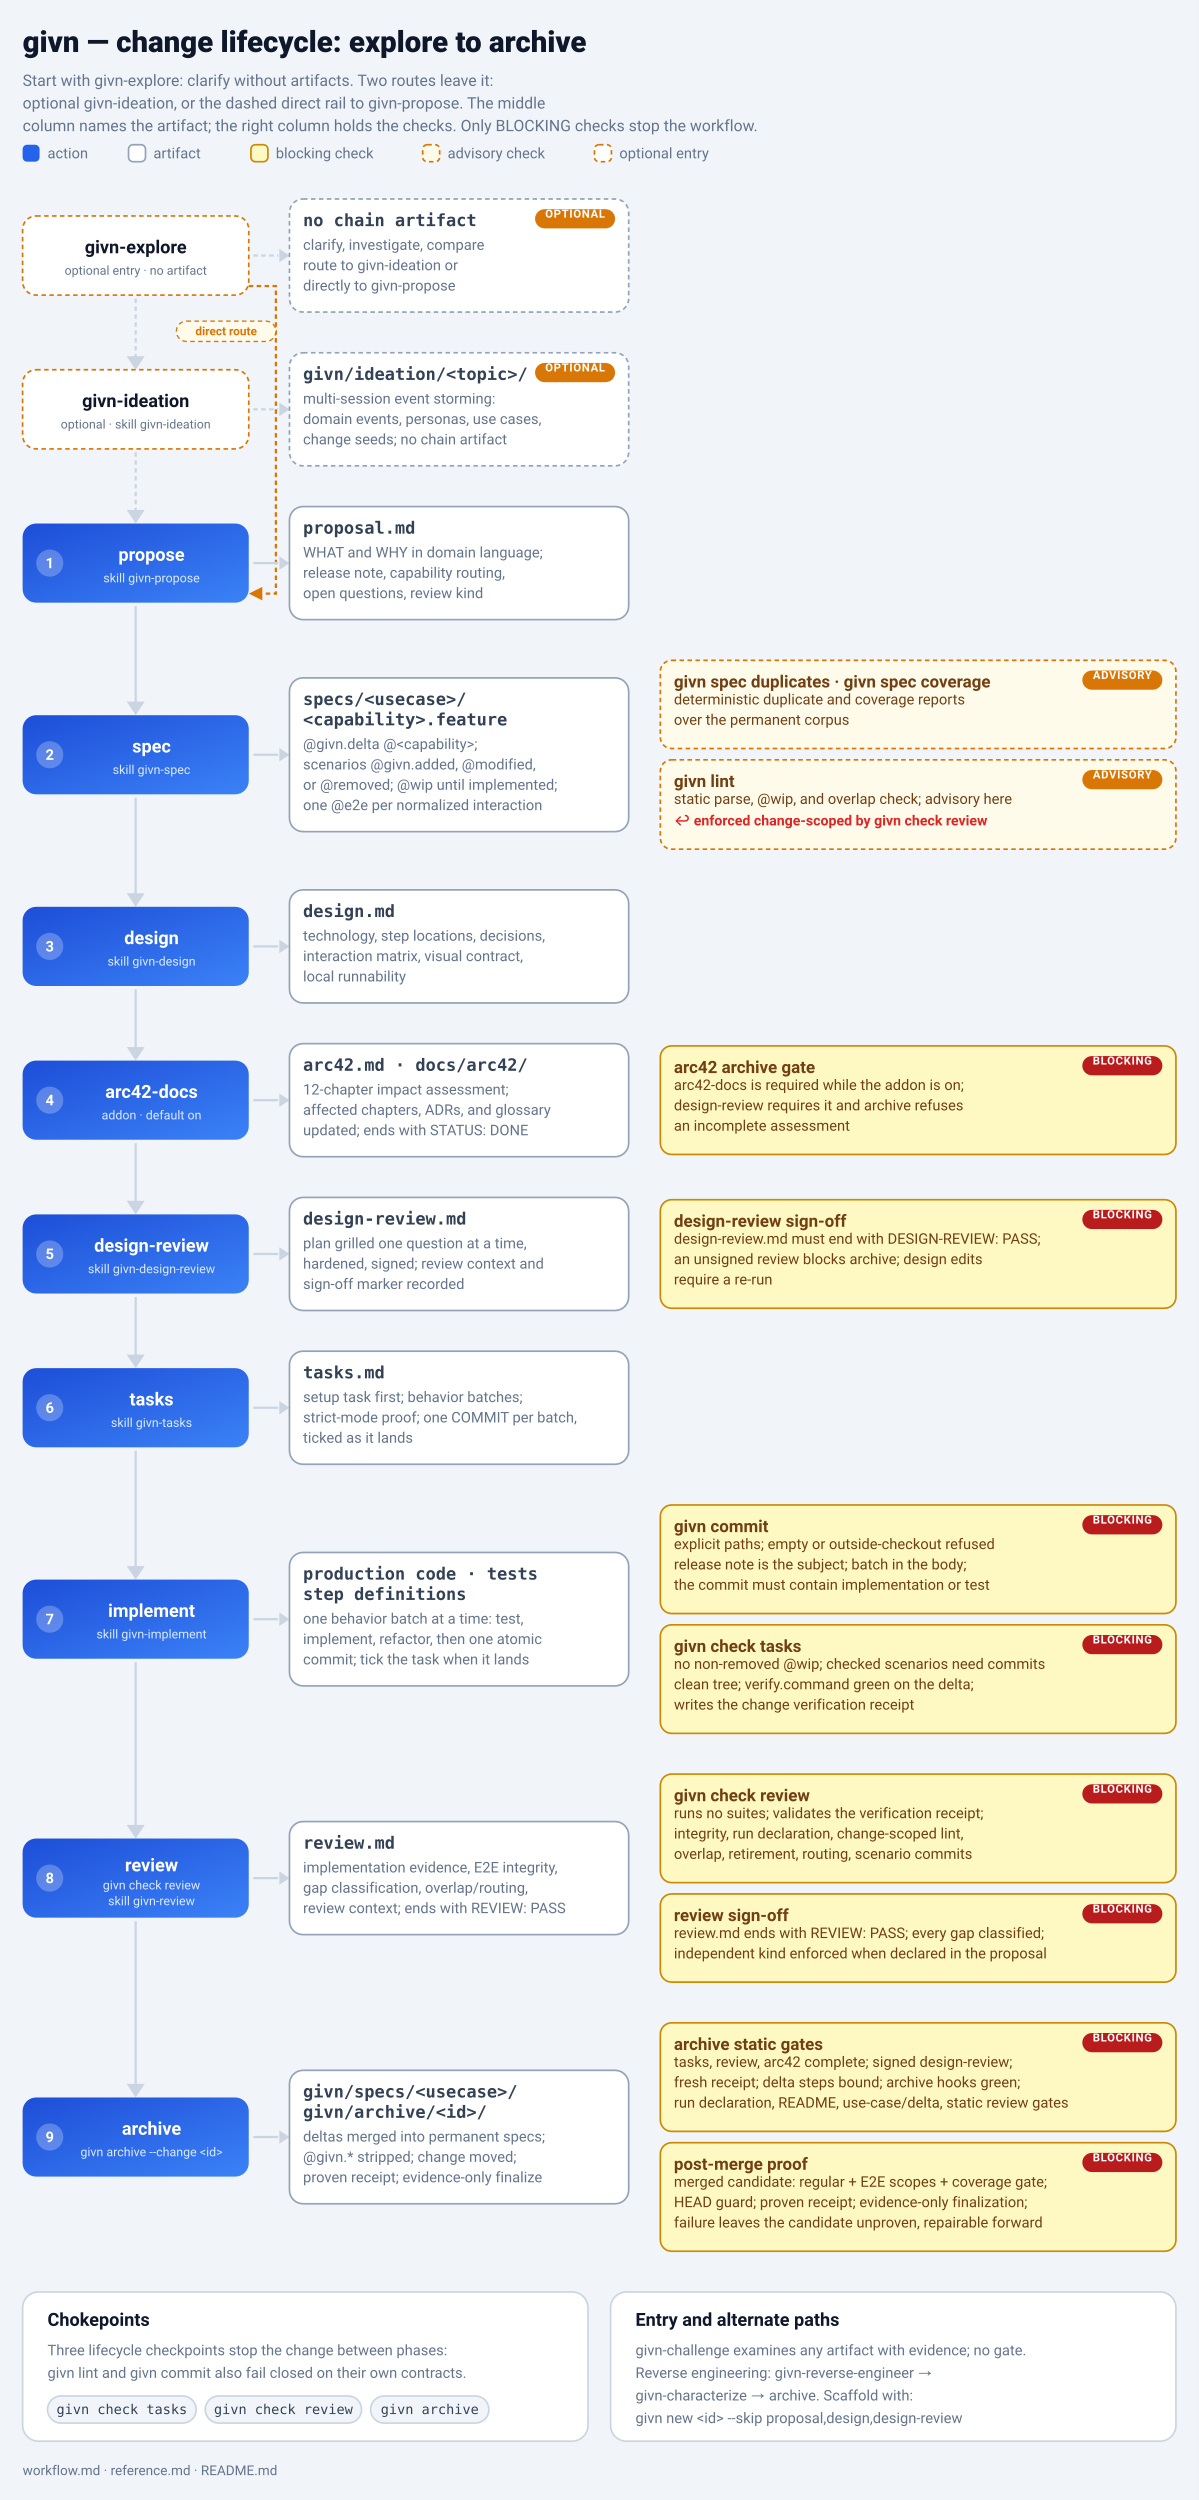
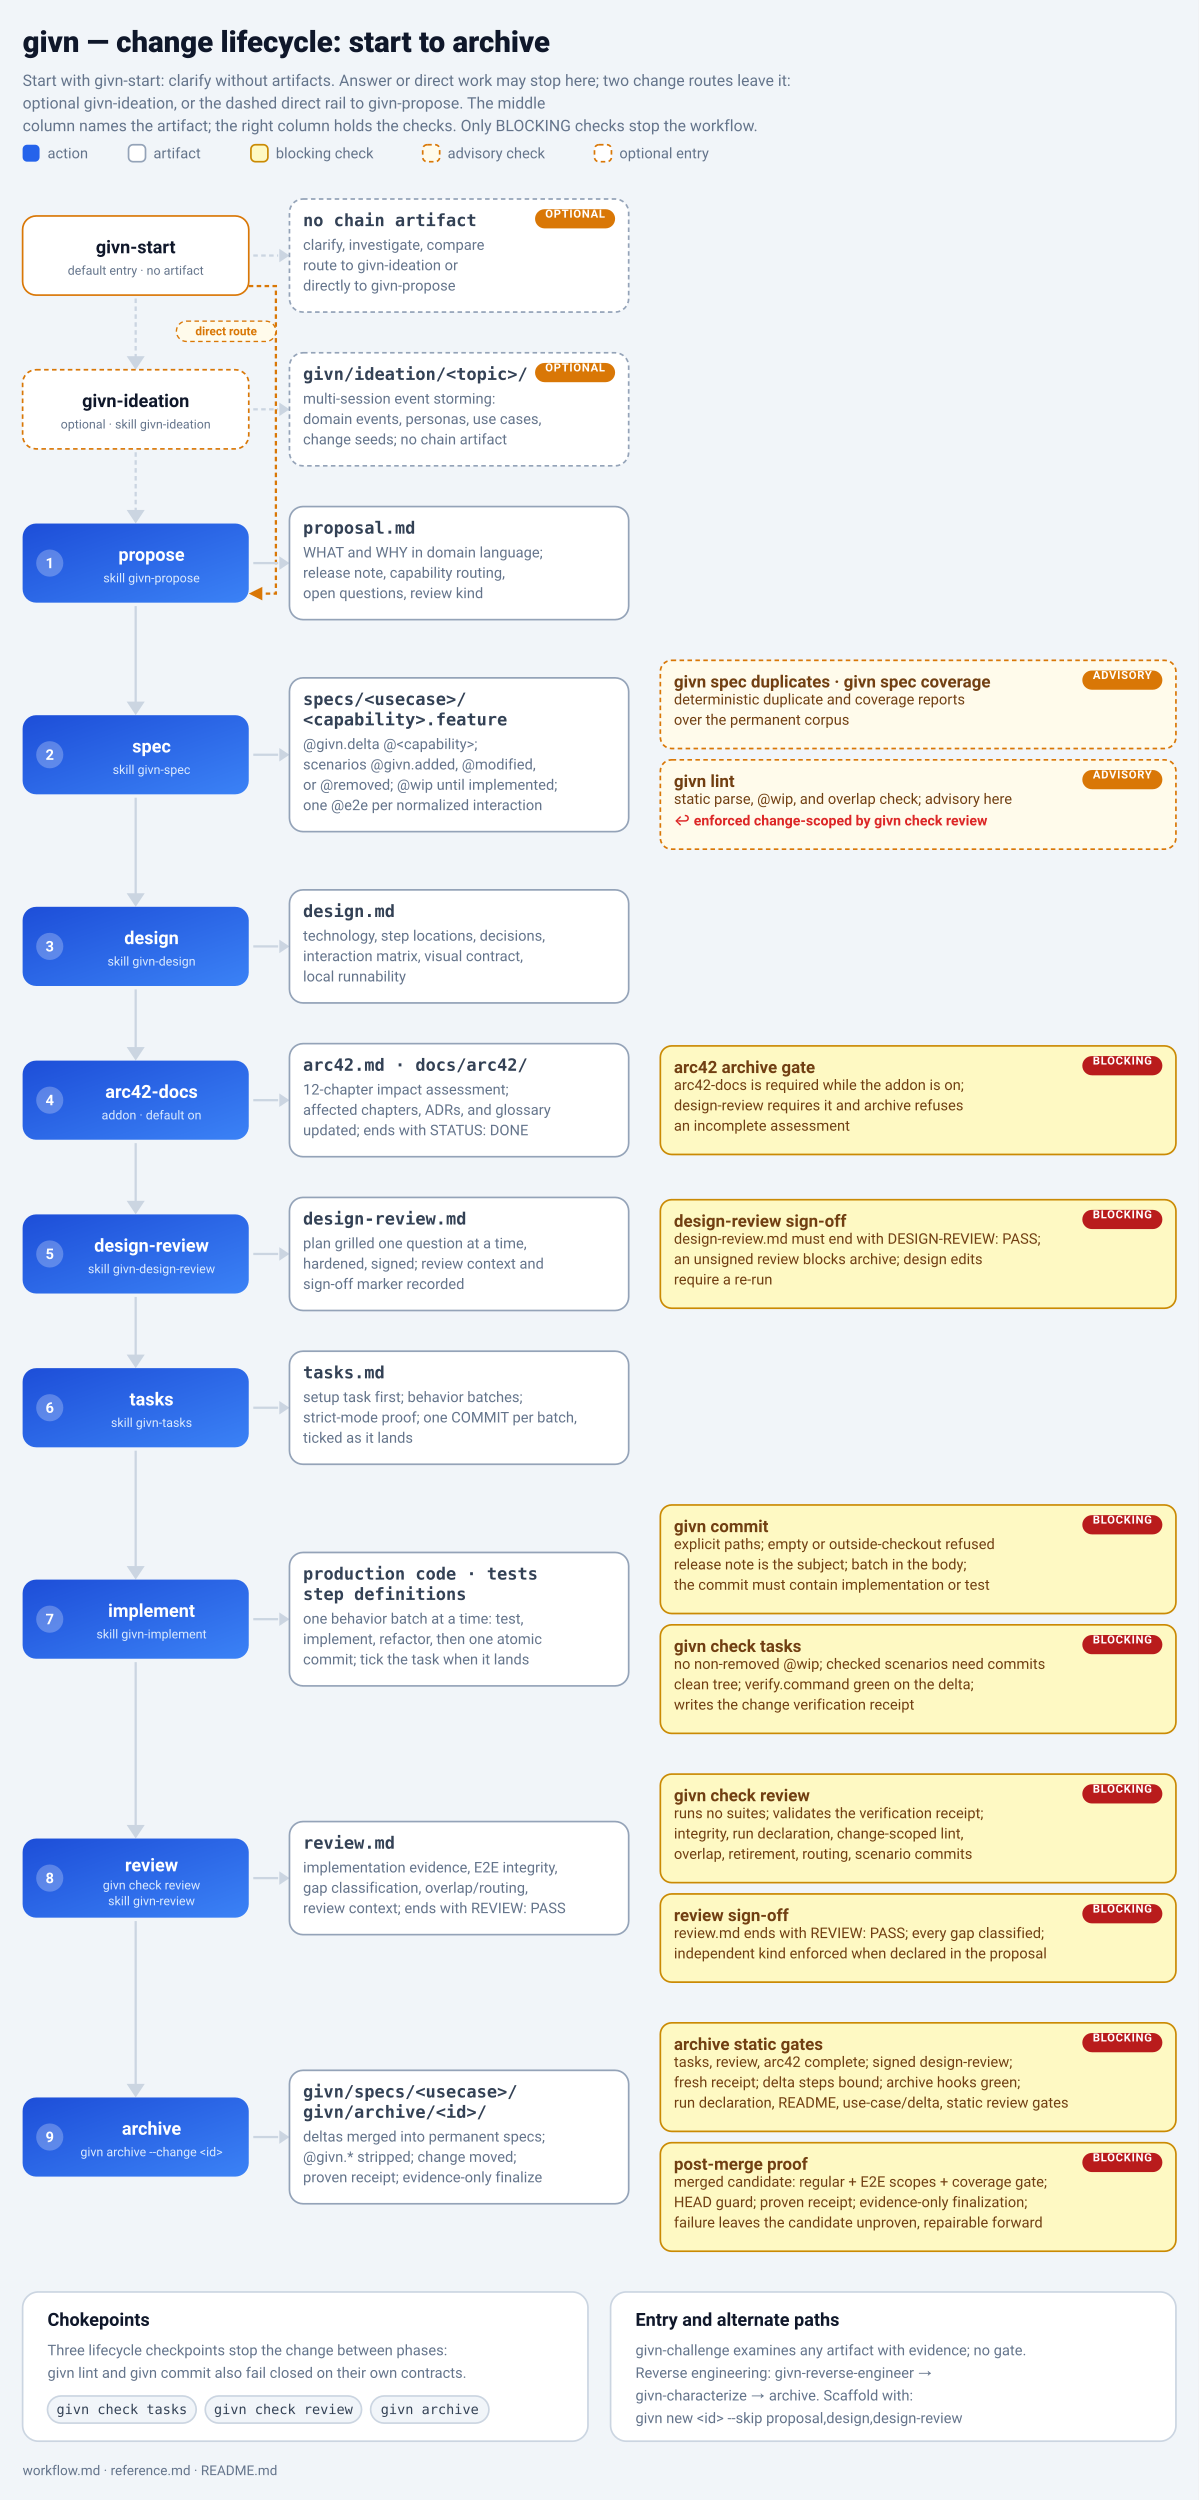
<svg xmlns="http://www.w3.org/2000/svg" width="1060" height="2211" viewBox="0 0 1060 2211" role="img" aria-labelledby="t d">
  <defs>
    <linearGradient id="stepbg" x1="0" y1="0" x2="1" y2="1">
      <stop offset="0" stop-color="#1d4ed8" />
      <stop offset="1" stop-color="#3b82f6" />
    </linearGradient>
  </defs>
  <rect width="1060" height="2211" fill="#f1f5f9" />
  <g font-family="'Segoe UI',-apple-system,Roboto,Helvetica,Arial,sans-serif">
-     <text x="20" y="46" font-size="26" font-weight="800" fill="#0f172a">givn — change lifecycle: explore to archive</text>
-     <text x="20" y="76" font-size="14" fill="#64748b">Start with givn-explore: clarify without artifacts. Two routes leave it:</text>
+     <text x="20" y="46" font-size="26" font-weight="800" fill="#0f172a">givn — change lifecycle: start to archive</text>
+     <text x="20" y="76" font-size="14" fill="#64748b">Start with givn-start: clarify without artifacts. Answer or direct work may stop here; two change routes leave it:</text>
    <text x="20" y="96" font-size="14" fill="#64748b">optional givn-ideation, or the dashed direct rail to givn-propose. The middle</text>
    <text x="20" y="116" font-size="14" fill="#64748b">column names the artifact; the right column holds the checks. Only BLOCKING checks stop the workflow.</text>
    <rect x="20" y="128" width="15" height="15" rx="4" fill="#2563eb" stroke="None" stroke-width="1.5" />
    <text x="42" y="140" font-size="13" fill="#64748b">action</text>
    <rect x="113.68" y="128" width="15" height="15" rx="4" fill="#ffffff" stroke="#94a3b8" stroke-width="1.5" />
    <text x="135.68" y="140" font-size="13" fill="#64748b">artifact</text>
    <rect x="221.92" y="128" width="15" height="15" rx="4" fill="#fef9c3" stroke="#ca8a04" stroke-width="1.5" />
    <text x="243.92" y="140" font-size="13" fill="#64748b">blocking check</text>
    <rect x="373.84" y="128" width="15" height="15" rx="4" fill="#fffbeb" stroke="#d97706" stroke-width="1.5" stroke-dasharray="4 3" />
    <text x="395.84" y="140" font-size="13" fill="#64748b">advisory check</text>
    <rect x="525.76" y="128" width="15" height="15" rx="4" fill="#ffffff" stroke="#d97706" stroke-width="1.5" stroke-dasharray="4 3" />
    <text x="547.76" y="140" font-size="13" fill="#64748b">optional entry</text>
    <line x1="120.0" y1="264.0" x2="120.0" y2="316.0" stroke="#cbd5e1" stroke-width="2" stroke-dasharray="4 3" />
    <polygon points="112.0,315.0 128.0,315.0 120.0,327.0" fill="#cbd5e1" />
    <line x1="120.0" y1="400.0" x2="120.0" y2="452.0" stroke="#cbd5e1" stroke-width="2" stroke-dasharray="4 3" />
    <polygon points="112.0,451.0 128.0,451.0 120.0,463.0" fill="#cbd5e1" />
    <line x1="120.0" y1="536.0" x2="120.0" y2="621.5" stroke="#cbd5e1" stroke-width="2" />
    <polygon points="112.0,620.5 128.0,620.5 120.0,632.5" fill="#cbd5e1" />
    <line x1="120.0" y1="705.5" x2="120.0" y2="791.0" stroke="#cbd5e1" stroke-width="2" />
    <polygon points="112.0,790.0 128.0,790.0 120.0,802.0" fill="#cbd5e1" />
    <line x1="120.0" y1="875.0" x2="120.0" y2="927.0" stroke="#cbd5e1" stroke-width="2" />
    <polygon points="112.0,926.0 128.0,926.0 120.0,938.0" fill="#cbd5e1" />
    <line x1="120.0" y1="1011.0" x2="120.0" y2="1063.0" stroke="#cbd5e1" stroke-width="2" />
    <polygon points="112.0,1062.0 128.0,1062.0 120.0,1074.0" fill="#cbd5e1" />
    <line x1="120.0" y1="1147.0" x2="120.0" y2="1199.0" stroke="#cbd5e1" stroke-width="2" />
    <polygon points="112.0,1198.0 128.0,1198.0 120.0,1210.0" fill="#cbd5e1" />
    <line x1="120.0" y1="1283.0" x2="120.0" y2="1386.0" stroke="#cbd5e1" stroke-width="2" />
    <polygon points="112.0,1385.0 128.0,1385.0 120.0,1397.0" fill="#cbd5e1" />
    <line x1="120.0" y1="1470.0" x2="120.0" y2="1615.0" stroke="#cbd5e1" stroke-width="2" />
    <polygon points="112.0,1614.0 128.0,1614.0 120.0,1626.0" fill="#cbd5e1" />
    <line x1="120.0" y1="1699.0" x2="120.0" y2="1844.0" stroke="#cbd5e1" stroke-width="2" />
    <polygon points="112.0,1843.0 128.0,1843.0 120.0,1855.0" fill="#cbd5e1" />
    <polyline points="220,253.0 244,253.0 244,525.0 232,525.0" fill="none" stroke="#d97706" stroke-width="2" stroke-dasharray="4 3" />
    <polygon points="220,525.0 232,519.0 232,531.0" fill="#d97706" />
    <rect x="156" y="284" width="88" height="18" rx="9" fill="#fffbeb" stroke="#d97706" stroke-width="1.2" stroke-dasharray="4 3" />
    <text x="200" y="296.5" text-anchor="middle" font-size="10.5" font-weight="700" fill="#d97706">direct route</text>
-     <rect x="20" y="191.0" width="200" height="70" rx="12" fill="#ffffff" stroke="#d97706" stroke-width="1.5" stroke-dasharray="4 3" />
-     <text x="120.0" y="224.0" text-anchor="middle" font-size="16" font-weight="700" fill="#0f172a">givn-explore</text>
-     <text x="120.0" y="243.0" text-anchor="middle" font-size="11" fill="#64748b">optional entry · no artifact</text>
+     <rect x="20" y="191.0" width="200" height="70" rx="12" fill="#ffffff" stroke="#d97706" stroke-width="1.5" />
+     <text x="120.0" y="224.0" text-anchor="middle" font-size="16" font-weight="700" fill="#0f172a">givn-start</text>
+     <text x="120.0" y="243.0" text-anchor="middle" font-size="11" fill="#64748b">default entry · no artifact</text>
    <line x1="224" y1="226.0" x2="246" y2="226.0" stroke="#cbd5e1" stroke-width="2" stroke-dasharray="4 3" />
    <polygon points="247,220.0 247,232.0 256,226.0" fill="#cbd5e1" />
    <rect x="256" y="176.0" width="300" height="100" rx="12" fill="#ffffff" stroke="#94a3b8" stroke-width="1.5" stroke-dasharray="4 3" />
    <text x="268" y="200.0" font-size="15" font-weight="700" font-family="ui-monospace,'Cascadia Code',Menlo,Consolas,monospace" fill="#334155">no chain artifact</text>
    <rect x="473.2" y="185.0" width="70.8" height="17" rx="8.5" fill="#d97706" />
    <text x="508.6" y="192.5" text-anchor="middle" font-size="10" font-weight="700" letter-spacing=".06em" fill="#ffffff">OPTIONAL</text>
    <text x="268" y="221.0" font-size="13" fill="#64748b">clarify, investigate, compare</text>
    <text x="268" y="239.0" font-size="13" fill="#64748b">route to givn-ideation or</text>
    <text x="268" y="257.0" font-size="13" fill="#64748b">directly to givn-propose</text>
    <rect x="20" y="327.0" width="200" height="70" rx="12" fill="#ffffff" stroke="#d97706" stroke-width="1.5" stroke-dasharray="4 3" />
    <text x="120.0" y="360.0" text-anchor="middle" font-size="16" font-weight="700" fill="#0f172a">givn-ideation</text>
    <text x="120.0" y="379.0" text-anchor="middle" font-size="11" fill="#64748b">optional · skill givn-ideation</text>
    <line x1="224" y1="362.0" x2="246" y2="362.0" stroke="#cbd5e1" stroke-width="2" stroke-dasharray="4 3" />
    <polygon points="247,356.0 247,368.0 256,362.0" fill="#cbd5e1" />
    <rect x="256" y="312.0" width="300" height="100" rx="12" fill="#ffffff" stroke="#94a3b8" stroke-width="1.5" stroke-dasharray="4 3" />
    <text x="268" y="336.0" font-size="15" font-weight="700" font-family="ui-monospace,'Cascadia Code',Menlo,Consolas,monospace" fill="#334155">givn/ideation/&lt;topic&gt;/</text>
    <rect x="473.2" y="321.0" width="70.8" height="17" rx="8.5" fill="#d97706" />
    <text x="508.6" y="328.5" text-anchor="middle" font-size="10" font-weight="700" letter-spacing=".06em" fill="#ffffff">OPTIONAL</text>
    <text x="268" y="357.0" font-size="13" fill="#64748b">multi-session event storming:</text>
    <text x="268" y="375.0" font-size="13" fill="#64748b">domain events, personas, use cases,</text>
    <text x="268" y="393.0" font-size="13" fill="#64748b">change seeds; no chain artifact</text>
    <rect x="20" y="463.0" width="200" height="70" rx="12" fill="url(#stepbg)" />
    <circle cx="44" cy="498.0" r="12" fill="#ffffff" fill-opacity=".25" />
    <text x="44" y="502.5" text-anchor="middle" font-size="13" font-weight="700" fill="#ffffff">1</text>
    <text x="134.0" y="496.0" text-anchor="middle" font-size="16" font-weight="700" fill="#ffffff">propose</text>
    <text x="134.0" y="515.0" text-anchor="middle" font-size="11" fill="#dbeafe">skill givn-propose</text>
    <line x1="224" y1="498.0" x2="246" y2="498.0" stroke="#cbd5e1" stroke-width="2" />
    <polygon points="247,492.0 247,504.0 256,498.0" fill="#cbd5e1" />
    <rect x="256" y="448.0" width="300" height="100" rx="12" fill="#ffffff" stroke="#94a3b8" stroke-width="1.5" />
    <text x="268" y="472.0" font-size="15" font-weight="700" font-family="ui-monospace,'Cascadia Code',Menlo,Consolas,monospace" fill="#334155">proposal.md</text>
    <text x="268" y="493.0" font-size="13" fill="#64748b">WHAT and WHY in domain language;</text>
    <text x="268" y="511.0" font-size="13" fill="#64748b">release note, capability routing,</text>
    <text x="268" y="529.0" font-size="13" fill="#64748b">open questions, review kind</text>
    <rect x="20" y="632.5" width="200" height="70" rx="12" fill="url(#stepbg)" />
    <circle cx="44" cy="667.5" r="12" fill="#ffffff" fill-opacity=".25" />
    <text x="44" y="672.0" text-anchor="middle" font-size="13" font-weight="700" fill="#ffffff">2</text>
    <text x="134.0" y="665.5" text-anchor="middle" font-size="16" font-weight="700" fill="#ffffff">spec</text>
    <text x="134.0" y="684.5" text-anchor="middle" font-size="11" fill="#dbeafe">skill givn-spec</text>
    <line x1="224" y1="667.5" x2="246" y2="667.5" stroke="#cbd5e1" stroke-width="2" />
    <polygon points="247,661.5 247,673.5 256,667.5" fill="#cbd5e1" />
    <rect x="256" y="599.5" width="300" height="136" rx="12" fill="#ffffff" stroke="#94a3b8" stroke-width="1.5" />
    <text x="268" y="623.5" font-size="15" font-weight="700" font-family="ui-monospace,'Cascadia Code',Menlo,Consolas,monospace" fill="#334155">specs/&lt;usecase&gt;/</text>
    <text x="268" y="641.5" font-size="15" font-weight="700" font-family="ui-monospace,'Cascadia Code',Menlo,Consolas,monospace" fill="#334155">&lt;capability&gt;.feature</text>
    <text x="268" y="662.5" font-size="13" fill="#64748b">@givn.delta @&lt;capability&gt;;</text>
    <text x="268" y="680.5" font-size="13" fill="#64748b">scenarios @givn.added, @modified,</text>
    <text x="268" y="698.5" font-size="13" fill="#64748b">or @removed; @wip until implemented;</text>
    <text x="268" y="716.5" font-size="13" fill="#64748b">one @e2e per normalized interaction</text>
    <rect x="584" y="584.0" width="456" height="78" rx="10" fill="#fffbeb" stroke="#d97706" stroke-width="1.5" stroke-dasharray="4 3" />
    <text x="596" y="608.0" font-size="15" font-weight="700" fill="#713f12">givn spec duplicates · givn spec coverage</text>
    <rect x="957.2" y="593.0" width="70.8" height="17" rx="8.5" fill="#d97706" />
    <text x="992.6" y="600.5" text-anchor="middle" font-size="10" font-weight="700" letter-spacing=".06em" fill="#ffffff">ADVISORY</text>
    <text x="596" y="623.0" font-size="13" fill="#713f12">deterministic duplicate and coverage reports</text>
    <text x="596" y="641.0" font-size="13" fill="#713f12">over the permanent corpus</text>
    <rect x="584" y="672.0" width="456" height="79" rx="10" fill="#fffbeb" stroke="#d97706" stroke-width="1.5" stroke-dasharray="4 3" />
    <text x="596" y="696.0" font-size="15" font-weight="700" fill="#713f12">givn lint</text>
    <rect x="957.2" y="681.0" width="70.8" height="17" rx="8.5" fill="#d97706" />
    <text x="992.6" y="688.5" text-anchor="middle" font-size="10" font-weight="700" letter-spacing=".06em" fill="#ffffff">ADVISORY</text>
    <text x="596" y="711.0" font-size="13" fill="#713f12">static parse, @wip, and overlap check; advisory here</text>
    <text x="596" y="730.0" font-size="12.5" font-weight="600" fill="#dc2626">↩ enforced change-scoped by givn check review</text>
    <rect x="20" y="802.0" width="200" height="70" rx="12" fill="url(#stepbg)" />
    <circle cx="44" cy="837.0" r="12" fill="#ffffff" fill-opacity=".25" />
    <text x="44" y="841.5" text-anchor="middle" font-size="13" font-weight="700" fill="#ffffff">3</text>
    <text x="134.0" y="835.0" text-anchor="middle" font-size="16" font-weight="700" fill="#ffffff">design</text>
    <text x="134.0" y="854.0" text-anchor="middle" font-size="11" fill="#dbeafe">skill givn-design</text>
    <line x1="224" y1="837.0" x2="246" y2="837.0" stroke="#cbd5e1" stroke-width="2" />
    <polygon points="247,831.0 247,843.0 256,837.0" fill="#cbd5e1" />
    <rect x="256" y="787.0" width="300" height="100" rx="12" fill="#ffffff" stroke="#94a3b8" stroke-width="1.5" />
    <text x="268" y="811.0" font-size="15" font-weight="700" font-family="ui-monospace,'Cascadia Code',Menlo,Consolas,monospace" fill="#334155">design.md</text>
    <text x="268" y="832.0" font-size="13" fill="#64748b">technology, step locations, decisions,</text>
    <text x="268" y="850.0" font-size="13" fill="#64748b">interaction matrix, visual contract,</text>
    <text x="268" y="868.0" font-size="13" fill="#64748b">local runnability</text>
    <rect x="20" y="938.0" width="200" height="70" rx="12" fill="url(#stepbg)" />
    <circle cx="44" cy="973.0" r="12" fill="#ffffff" fill-opacity=".25" />
    <text x="44" y="977.5" text-anchor="middle" font-size="13" font-weight="700" fill="#ffffff">4</text>
    <text x="134.0" y="971.0" text-anchor="middle" font-size="16" font-weight="700" fill="#ffffff">arc42-docs</text>
    <text x="134.0" y="990.0" text-anchor="middle" font-size="11" fill="#dbeafe">addon · default on</text>
    <line x1="224" y1="973.0" x2="246" y2="973.0" stroke="#cbd5e1" stroke-width="2" />
    <polygon points="247,967.0 247,979.0 256,973.0" fill="#cbd5e1" />
    <rect x="256" y="923.0" width="300" height="100" rx="12" fill="#ffffff" stroke="#94a3b8" stroke-width="1.5" />
    <text x="268" y="947.0" font-size="15" font-weight="700" font-family="ui-monospace,'Cascadia Code',Menlo,Consolas,monospace" fill="#334155">arc42.md · docs/arc42/</text>
    <text x="268" y="968.0" font-size="13" fill="#64748b">12-chapter impact assessment;</text>
    <text x="268" y="986.0" font-size="13" fill="#64748b">affected chapters, ADRs, and glossary</text>
    <text x="268" y="1004.0" font-size="13" fill="#64748b">updated; ends with STATUS: DONE</text>
    <rect x="584" y="925.0" width="456" height="96" rx="10" fill="#fef9c3" stroke="#ca8a04" stroke-width="1.5" />
    <text x="596" y="949.0" font-size="15" font-weight="700" fill="#713f12">arc42 archive gate</text>
    <rect x="957.2" y="934.0" width="70.8" height="17" rx="8.5" fill="#b91c1c" />
    <text x="992.6" y="941.5" text-anchor="middle" font-size="10" font-weight="700" letter-spacing=".06em" fill="#ffffff">BLOCKING</text>
    <text x="596" y="964.0" font-size="13" fill="#713f12">arc42-docs is required while the addon is on;</text>
    <text x="596" y="982.0" font-size="13" fill="#713f12">design-review requires it and archive refuses</text>
    <text x="596" y="1000.0" font-size="13" fill="#713f12">an incomplete assessment</text>
    <rect x="20" y="1074.0" width="200" height="70" rx="12" fill="url(#stepbg)" />
    <circle cx="44" cy="1109.0" r="12" fill="#ffffff" fill-opacity=".25" />
    <text x="44" y="1113.5" text-anchor="middle" font-size="13" font-weight="700" fill="#ffffff">5</text>
    <text x="134.0" y="1107.0" text-anchor="middle" font-size="16" font-weight="700" fill="#ffffff">design-review</text>
    <text x="134.0" y="1126.0" text-anchor="middle" font-size="11" fill="#dbeafe">skill givn-design-review</text>
    <line x1="224" y1="1109.0" x2="246" y2="1109.0" stroke="#cbd5e1" stroke-width="2" />
    <polygon points="247,1103.0 247,1115.0 256,1109.0" fill="#cbd5e1" />
    <rect x="256" y="1059.0" width="300" height="100" rx="12" fill="#ffffff" stroke="#94a3b8" stroke-width="1.5" />
    <text x="268" y="1083.0" font-size="15" font-weight="700" font-family="ui-monospace,'Cascadia Code',Menlo,Consolas,monospace" fill="#334155">design-review.md</text>
    <text x="268" y="1104.0" font-size="13" fill="#64748b">plan grilled one question at a time,</text>
    <text x="268" y="1122.0" font-size="13" fill="#64748b">hardened, signed; review context and</text>
    <text x="268" y="1140.0" font-size="13" fill="#64748b">sign-off marker recorded</text>
    <rect x="584" y="1061.0" width="456" height="96" rx="10" fill="#fef9c3" stroke="#ca8a04" stroke-width="1.5" />
    <text x="596" y="1085.0" font-size="15" font-weight="700" fill="#713f12">design-review sign-off</text>
    <rect x="957.2" y="1070.0" width="70.8" height="17" rx="8.5" fill="#b91c1c" />
    <text x="992.6" y="1077.5" text-anchor="middle" font-size="10" font-weight="700" letter-spacing=".06em" fill="#ffffff">BLOCKING</text>
    <text x="596" y="1100.0" font-size="13" fill="#713f12">design-review.md must end with DESIGN-REVIEW: PASS;</text>
    <text x="596" y="1118.0" font-size="13" fill="#713f12">an unsigned review blocks archive; design edits</text>
    <text x="596" y="1136.0" font-size="13" fill="#713f12">require a re-run</text>
    <rect x="20" y="1210.0" width="200" height="70" rx="12" fill="url(#stepbg)" />
    <circle cx="44" cy="1245.0" r="12" fill="#ffffff" fill-opacity=".25" />
    <text x="44" y="1249.5" text-anchor="middle" font-size="13" font-weight="700" fill="#ffffff">6</text>
    <text x="134.0" y="1243.0" text-anchor="middle" font-size="16" font-weight="700" fill="#ffffff">tasks</text>
    <text x="134.0" y="1262.0" text-anchor="middle" font-size="11" fill="#dbeafe">skill givn-tasks</text>
    <line x1="224" y1="1245.0" x2="246" y2="1245.0" stroke="#cbd5e1" stroke-width="2" />
    <polygon points="247,1239.0 247,1251.0 256,1245.0" fill="#cbd5e1" />
    <rect x="256" y="1195.0" width="300" height="100" rx="12" fill="#ffffff" stroke="#94a3b8" stroke-width="1.5" />
    <text x="268" y="1219.0" font-size="15" font-weight="700" font-family="ui-monospace,'Cascadia Code',Menlo,Consolas,monospace" fill="#334155">tasks.md</text>
    <text x="268" y="1240.0" font-size="13" fill="#64748b">setup task first; behavior batches;</text>
    <text x="268" y="1258.0" font-size="13" fill="#64748b">strict-mode proof; one COMMIT per batch,</text>
    <text x="268" y="1276.0" font-size="13" fill="#64748b">ticked as it lands</text>
    <rect x="20" y="1397.0" width="200" height="70" rx="12" fill="url(#stepbg)" />
    <circle cx="44" cy="1432.0" r="12" fill="#ffffff" fill-opacity=".25" />
    <text x="44" y="1436.5" text-anchor="middle" font-size="13" font-weight="700" fill="#ffffff">7</text>
    <text x="134.0" y="1430.0" text-anchor="middle" font-size="16" font-weight="700" fill="#ffffff">implement</text>
    <text x="134.0" y="1449.0" text-anchor="middle" font-size="11" fill="#dbeafe">skill givn-implement</text>
    <line x1="224" y1="1432.0" x2="246" y2="1432.0" stroke="#cbd5e1" stroke-width="2" />
    <polygon points="247,1426.0 247,1438.0 256,1432.0" fill="#cbd5e1" />
    <rect x="256" y="1373.0" width="300" height="118" rx="12" fill="#ffffff" stroke="#94a3b8" stroke-width="1.5" />
    <text x="268" y="1397.0" font-size="15" font-weight="700" font-family="ui-monospace,'Cascadia Code',Menlo,Consolas,monospace" fill="#334155">production code · tests</text>
    <text x="268" y="1415.0" font-size="15" font-weight="700" font-family="ui-monospace,'Cascadia Code',Menlo,Consolas,monospace" fill="#334155">step definitions</text>
    <text x="268" y="1436.0" font-size="13" fill="#64748b">one behavior batch at a time: test,</text>
    <text x="268" y="1454.0" font-size="13" fill="#64748b">implement, refactor, then one atomic</text>
    <text x="268" y="1472.0" font-size="13" fill="#64748b">commit; tick the task when it lands</text>
    <rect x="584" y="1331.0" width="456" height="96" rx="10" fill="#fef9c3" stroke="#ca8a04" stroke-width="1.5" />
    <text x="596" y="1355.0" font-size="15" font-weight="700" fill="#713f12">givn commit</text>
    <rect x="957.2" y="1340.0" width="70.8" height="17" rx="8.5" fill="#b91c1c" />
    <text x="992.6" y="1347.5" text-anchor="middle" font-size="10" font-weight="700" letter-spacing=".06em" fill="#ffffff">BLOCKING</text>
    <text x="596" y="1370.0" font-size="13" fill="#713f12">explicit paths; empty or outside-checkout refused</text>
    <text x="596" y="1388.0" font-size="13" fill="#713f12">release note is the subject; batch in the body;</text>
    <text x="596" y="1406.0" font-size="13" fill="#713f12">the commit must contain implementation or test</text>
    <rect x="584" y="1437.0" width="456" height="96" rx="10" fill="#fef9c3" stroke="#ca8a04" stroke-width="1.5" />
    <text x="596" y="1461.0" font-size="15" font-weight="700" fill="#713f12">givn check tasks</text>
    <rect x="957.2" y="1446.0" width="70.8" height="17" rx="8.5" fill="#b91c1c" />
    <text x="992.6" y="1453.5" text-anchor="middle" font-size="10" font-weight="700" letter-spacing=".06em" fill="#ffffff">BLOCKING</text>
    <text x="596" y="1476.0" font-size="13" fill="#713f12">no non-removed @wip; checked scenarios need commits</text>
    <text x="596" y="1494.0" font-size="13" fill="#713f12">clean tree; verify.command green on the delta;</text>
    <text x="596" y="1512.0" font-size="13" fill="#713f12">writes the change verification receipt</text>
    <rect x="20" y="1626.0" width="200" height="70" rx="12" fill="url(#stepbg)" />
    <circle cx="44" cy="1661.0" r="12" fill="#ffffff" fill-opacity=".25" />
    <text x="44" y="1665.5" text-anchor="middle" font-size="13" font-weight="700" fill="#ffffff">8</text>
    <text x="134.0" y="1655.0" text-anchor="middle" font-size="16" font-weight="700" fill="#ffffff">review</text>
    <text x="134.0" y="1671.0" text-anchor="middle" font-size="11" fill="#dbeafe">givn check review</text>
    <text x="134.0" y="1685.0" text-anchor="middle" font-size="11" fill="#dbeafe">skill givn-review</text>
    <line x1="224" y1="1661.0" x2="246" y2="1661.0" stroke="#cbd5e1" stroke-width="2" />
    <polygon points="247,1655.0 247,1667.0 256,1661.0" fill="#cbd5e1" />
    <rect x="256" y="1611.0" width="300" height="100" rx="12" fill="#ffffff" stroke="#94a3b8" stroke-width="1.5" />
    <text x="268" y="1635.0" font-size="15" font-weight="700" font-family="ui-monospace,'Cascadia Code',Menlo,Consolas,monospace" fill="#334155">review.md</text>
    <text x="268" y="1656.0" font-size="13" fill="#64748b">implementation evidence, E2E integrity,</text>
    <text x="268" y="1674.0" font-size="13" fill="#64748b">gap classification, overlap/routing,</text>
    <text x="268" y="1692.0" font-size="13" fill="#64748b">review context; ends with REVIEW: PASS</text>
    <rect x="584" y="1569.0" width="456" height="96" rx="10" fill="#fef9c3" stroke="#ca8a04" stroke-width="1.5" />
    <text x="596" y="1593.0" font-size="15" font-weight="700" fill="#713f12">givn check review</text>
    <rect x="957.2" y="1578.0" width="70.8" height="17" rx="8.5" fill="#b91c1c" />
    <text x="992.6" y="1585.5" text-anchor="middle" font-size="10" font-weight="700" letter-spacing=".06em" fill="#ffffff">BLOCKING</text>
    <text x="596" y="1608.0" font-size="13" fill="#713f12">runs no suites; validates the verification receipt;</text>
    <text x="596" y="1626.0" font-size="13" fill="#713f12">integrity, run declaration, change-scoped lint,</text>
    <text x="596" y="1644.0" font-size="13" fill="#713f12">overlap, retirement, routing, scenario commits</text>
    <rect x="584" y="1675.0" width="456" height="78" rx="10" fill="#fef9c3" stroke="#ca8a04" stroke-width="1.5" />
    <text x="596" y="1699.0" font-size="15" font-weight="700" fill="#713f12">review sign-off</text>
    <rect x="957.2" y="1684.0" width="70.8" height="17" rx="8.5" fill="#b91c1c" />
    <text x="992.6" y="1691.5" text-anchor="middle" font-size="10" font-weight="700" letter-spacing=".06em" fill="#ffffff">BLOCKING</text>
    <text x="596" y="1714.0" font-size="13" fill="#713f12">review.md ends with REVIEW: PASS; every gap classified;</text>
    <text x="596" y="1732.0" font-size="13" fill="#713f12">independent kind enforced when declared in the proposal</text>
    <rect x="20" y="1855.0" width="200" height="70" rx="12" fill="url(#stepbg)" />
    <circle cx="44" cy="1890.0" r="12" fill="#ffffff" fill-opacity=".25" />
    <text x="44" y="1894.5" text-anchor="middle" font-size="13" font-weight="700" fill="#ffffff">9</text>
    <text x="134.0" y="1888.0" text-anchor="middle" font-size="16" font-weight="700" fill="#ffffff">archive</text>
    <text x="134.0" y="1907.0" text-anchor="middle" font-size="11" fill="#dbeafe">givn archive --change &lt;id&gt;</text>
    <line x1="224" y1="1890.0" x2="246" y2="1890.0" stroke="#cbd5e1" stroke-width="2" />
    <polygon points="247,1884.0 247,1896.0 256,1890.0" fill="#cbd5e1" />
    <rect x="256" y="1831.0" width="300" height="118" rx="12" fill="#ffffff" stroke="#94a3b8" stroke-width="1.5" />
    <text x="268" y="1855.0" font-size="15" font-weight="700" font-family="ui-monospace,'Cascadia Code',Menlo,Consolas,monospace" fill="#334155">givn/specs/&lt;usecase&gt;/</text>
    <text x="268" y="1873.0" font-size="15" font-weight="700" font-family="ui-monospace,'Cascadia Code',Menlo,Consolas,monospace" fill="#334155">givn/archive/&lt;id&gt;/</text>
    <text x="268" y="1894.0" font-size="13" fill="#64748b">deltas merged into permanent specs;</text>
    <text x="268" y="1912.0" font-size="13" fill="#64748b">@givn.* stripped; change moved;</text>
    <text x="268" y="1930.0" font-size="13" fill="#64748b">proven receipt; evidence-only finalize</text>
    <rect x="584" y="1789.0" width="456" height="96" rx="10" fill="#fef9c3" stroke="#ca8a04" stroke-width="1.5" />
    <text x="596" y="1813.0" font-size="15" font-weight="700" fill="#713f12">archive static gates</text>
    <rect x="957.2" y="1798.0" width="70.8" height="17" rx="8.5" fill="#b91c1c" />
    <text x="992.6" y="1805.5" text-anchor="middle" font-size="10" font-weight="700" letter-spacing=".06em" fill="#ffffff">BLOCKING</text>
    <text x="596" y="1828.0" font-size="13" fill="#713f12">tasks, review, arc42 complete; signed design-review;</text>
    <text x="596" y="1846.0" font-size="13" fill="#713f12">fresh receipt; delta steps bound; archive hooks green;</text>
    <text x="596" y="1864.0" font-size="13" fill="#713f12">run declaration, README, use-case/delta, static review gates</text>
    <rect x="584" y="1895.0" width="456" height="96" rx="10" fill="#fef9c3" stroke="#ca8a04" stroke-width="1.5" />
    <text x="596" y="1919.0" font-size="15" font-weight="700" fill="#713f12">post-merge proof</text>
    <rect x="957.2" y="1904.0" width="70.8" height="17" rx="8.5" fill="#b91c1c" />
    <text x="992.6" y="1911.5" text-anchor="middle" font-size="10" font-weight="700" letter-spacing=".06em" fill="#ffffff">BLOCKING</text>
    <text x="596" y="1934.0" font-size="13" fill="#713f12">merged candidate: regular + E2E scopes + coverage gate;</text>
    <text x="596" y="1952.0" font-size="13" fill="#713f12">HEAD guard; proven receipt; evidence-only finalization;</text>
    <text x="596" y="1970.0" font-size="13" fill="#713f12">failure leaves the candidate unproven, repairable forward</text>
    <rect x="20" y="2027" width="500.0" height="132" rx="14" fill="#ffffff" stroke="#cbd5e1" stroke-width="1.5" />
    <text x="42" y="2057" font-size="16" font-weight="700" fill="#0f172a">Chokepoints</text>
    <text x="42" y="2083" font-size="13" fill="#64748b">Three lifecycle checkpoints stop the change between phases:</text>
    <text x="42" y="2103" font-size="13" fill="#64748b">givn lint and givn commit also fail closed on their own contracts.</text>
    <rect x="42" y="2119" width="131.52" height="24" rx="12" fill="#f1f5f9" stroke="#cbd5e1" stroke-width="1.5" />
    <text x="107.76" y="2135" text-anchor="middle" font-size="12" font-family="ui-monospace,'Cascadia Code',Menlo,Consolas,monospace" fill="#334155">givn check tasks</text>
    <rect x="181.52" y="2119" width="138.24" height="24" rx="12" fill="#f1f5f9" stroke="#cbd5e1" stroke-width="1.5" />
    <text x="250.64" y="2135" text-anchor="middle" font-size="12" font-family="ui-monospace,'Cascadia Code',Menlo,Consolas,monospace" fill="#334155">givn check review</text>
    <rect x="327.76" y="2119" width="104.64" height="24" rx="12" fill="#f1f5f9" stroke="#cbd5e1" stroke-width="1.5" />
    <text x="380.08" y="2135" text-anchor="middle" font-size="12" font-family="ui-monospace,'Cascadia Code',Menlo,Consolas,monospace" fill="#334155">givn archive</text>
    <rect x="540.0" y="2027" width="500.0" height="132" rx="14" fill="#ffffff" stroke="#cbd5e1" stroke-width="1.5" />
    <text x="562.0" y="2057" font-size="16" font-weight="700" fill="#0f172a">Entry and alternate paths</text>
    <text x="562.0" y="2083" font-size="13" fill="#64748b">givn-challenge examines any artifact with evidence; no gate.</text>
    <text x="562.0" y="2103" font-size="13" fill="#64748b">Reverse engineering: givn-reverse-engineer →</text>
    <text x="562.0" y="2123" font-size="13" fill="#64748b">givn-characterize → archive. Scaffold with:</text>
    <text x="562.0" y="2143" font-size="13" fill="#64748b">givn new &lt;id&gt; --skip proposal,design,design-review</text>
    <text x="20" y="2189" font-size="12" fill="#64748b">workflow.md · reference.md · README.md</text>
  </g>
</svg>
